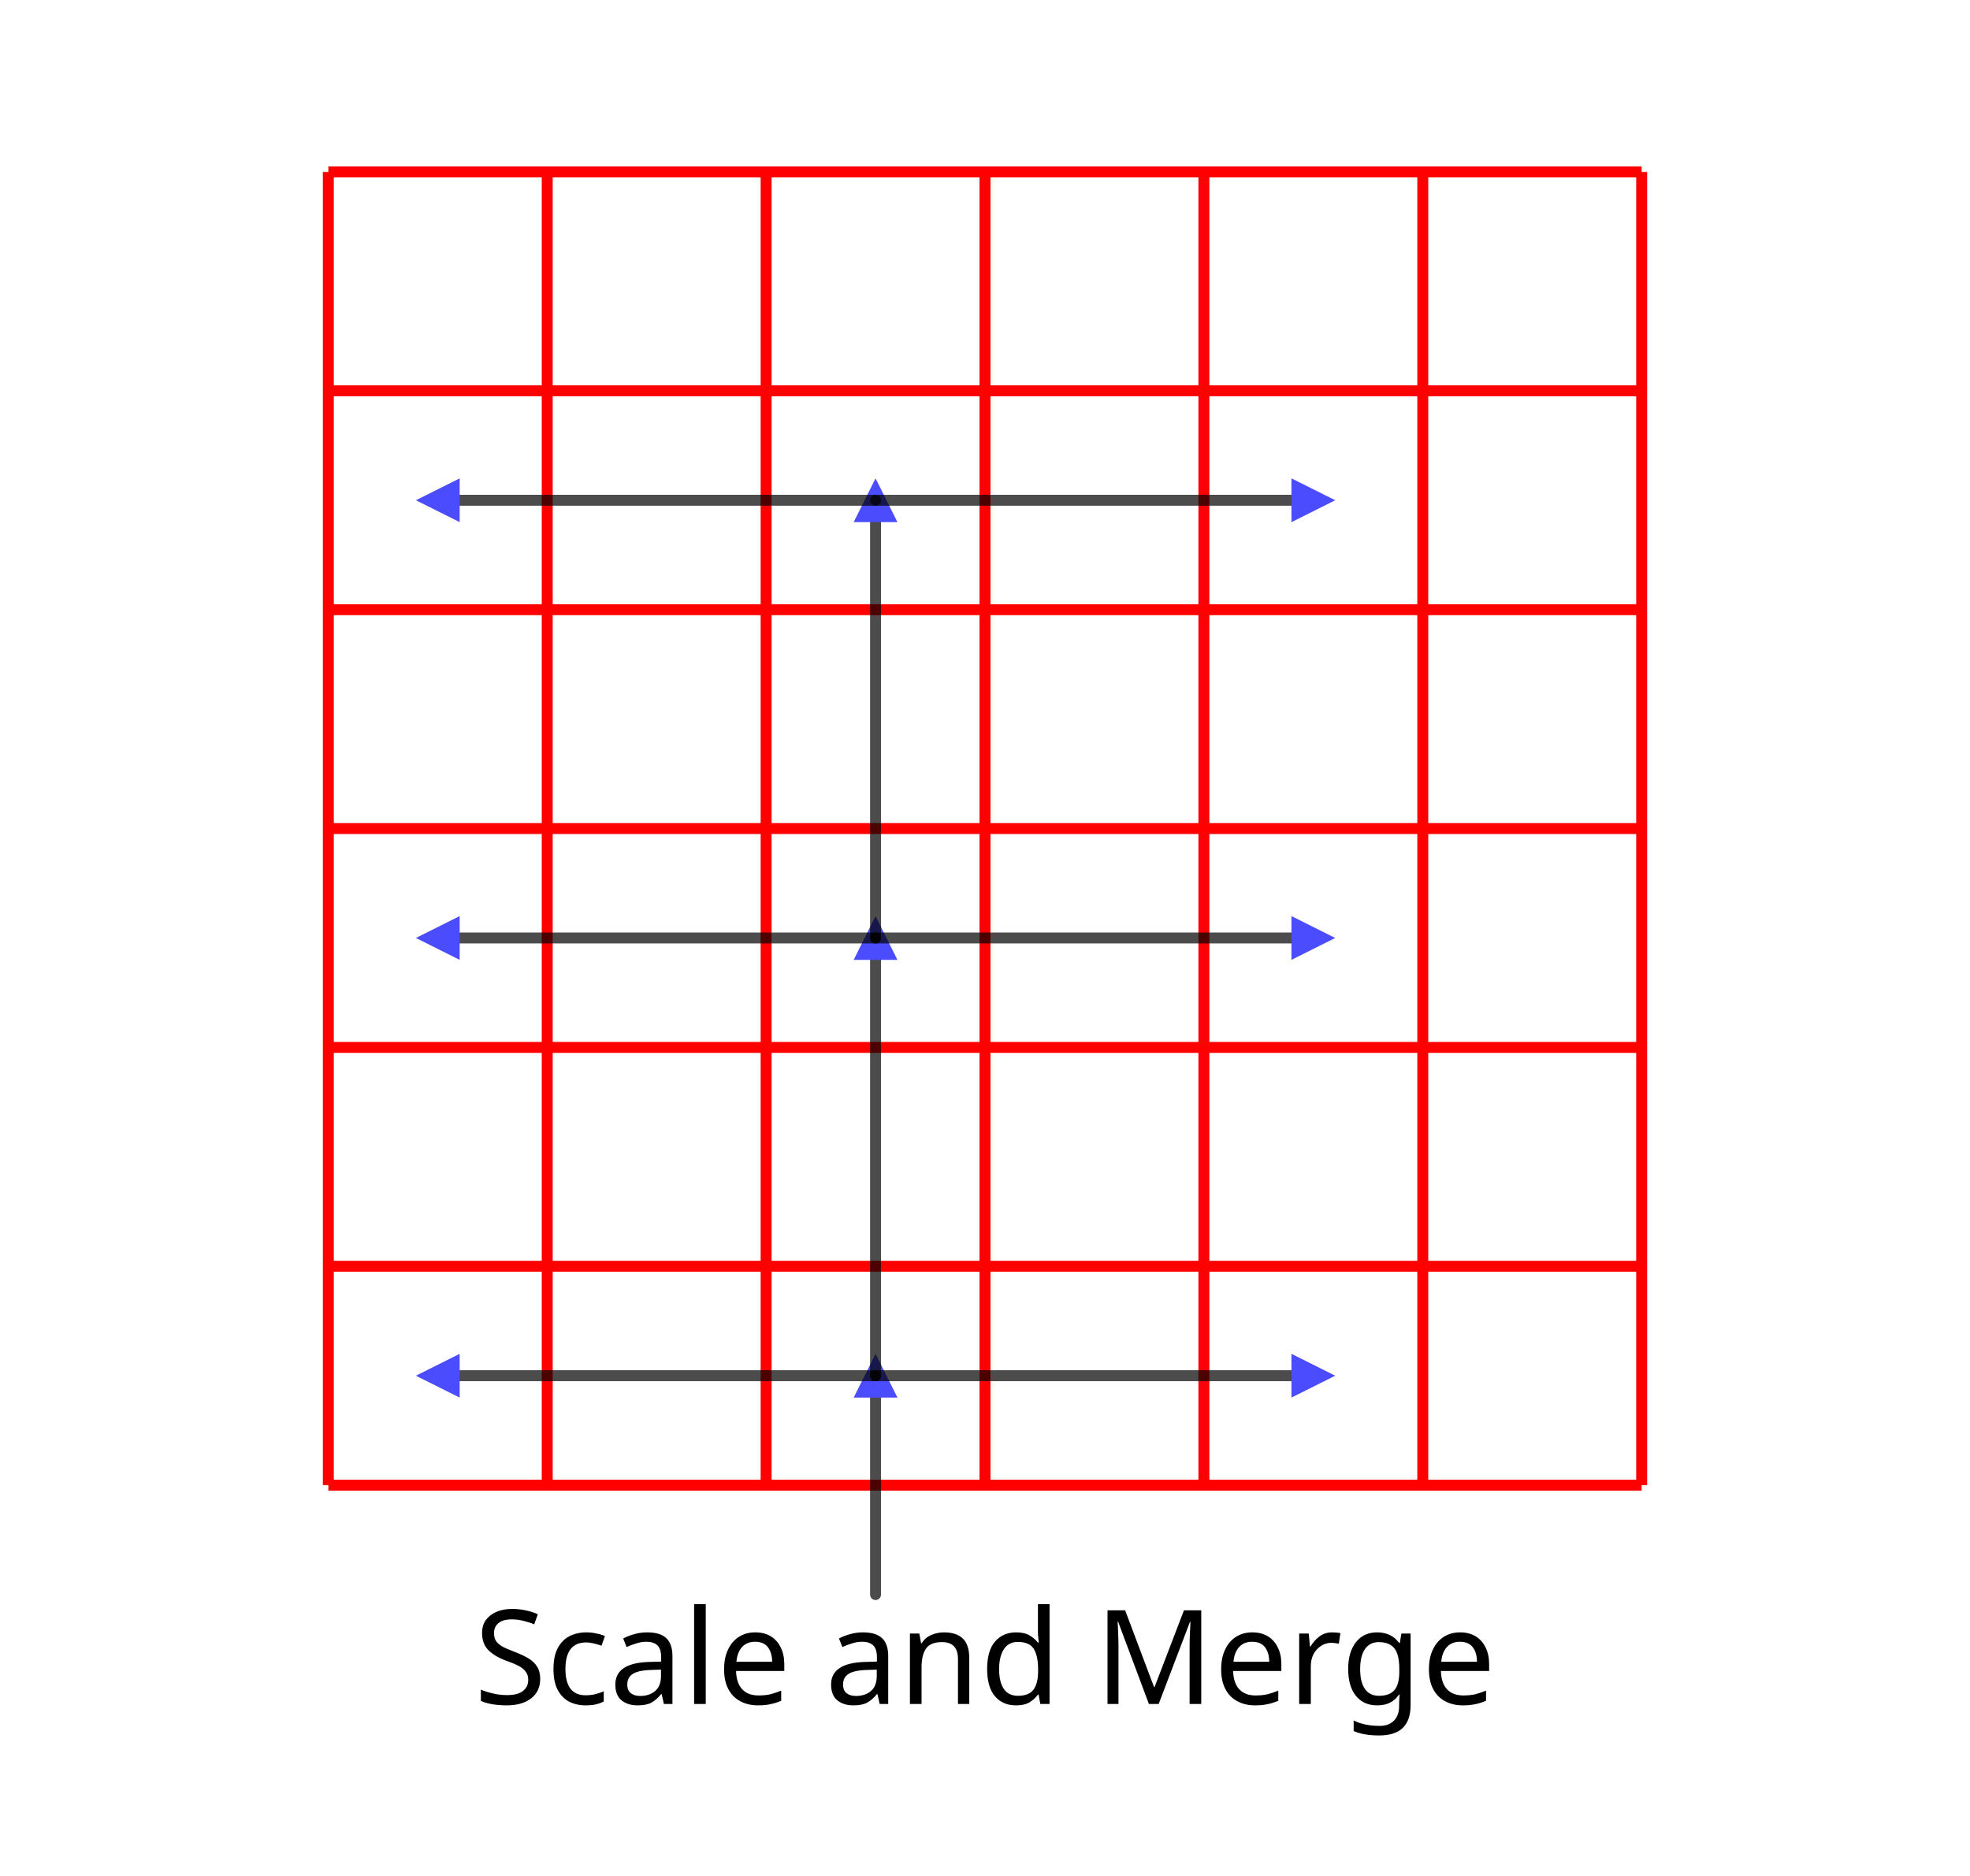
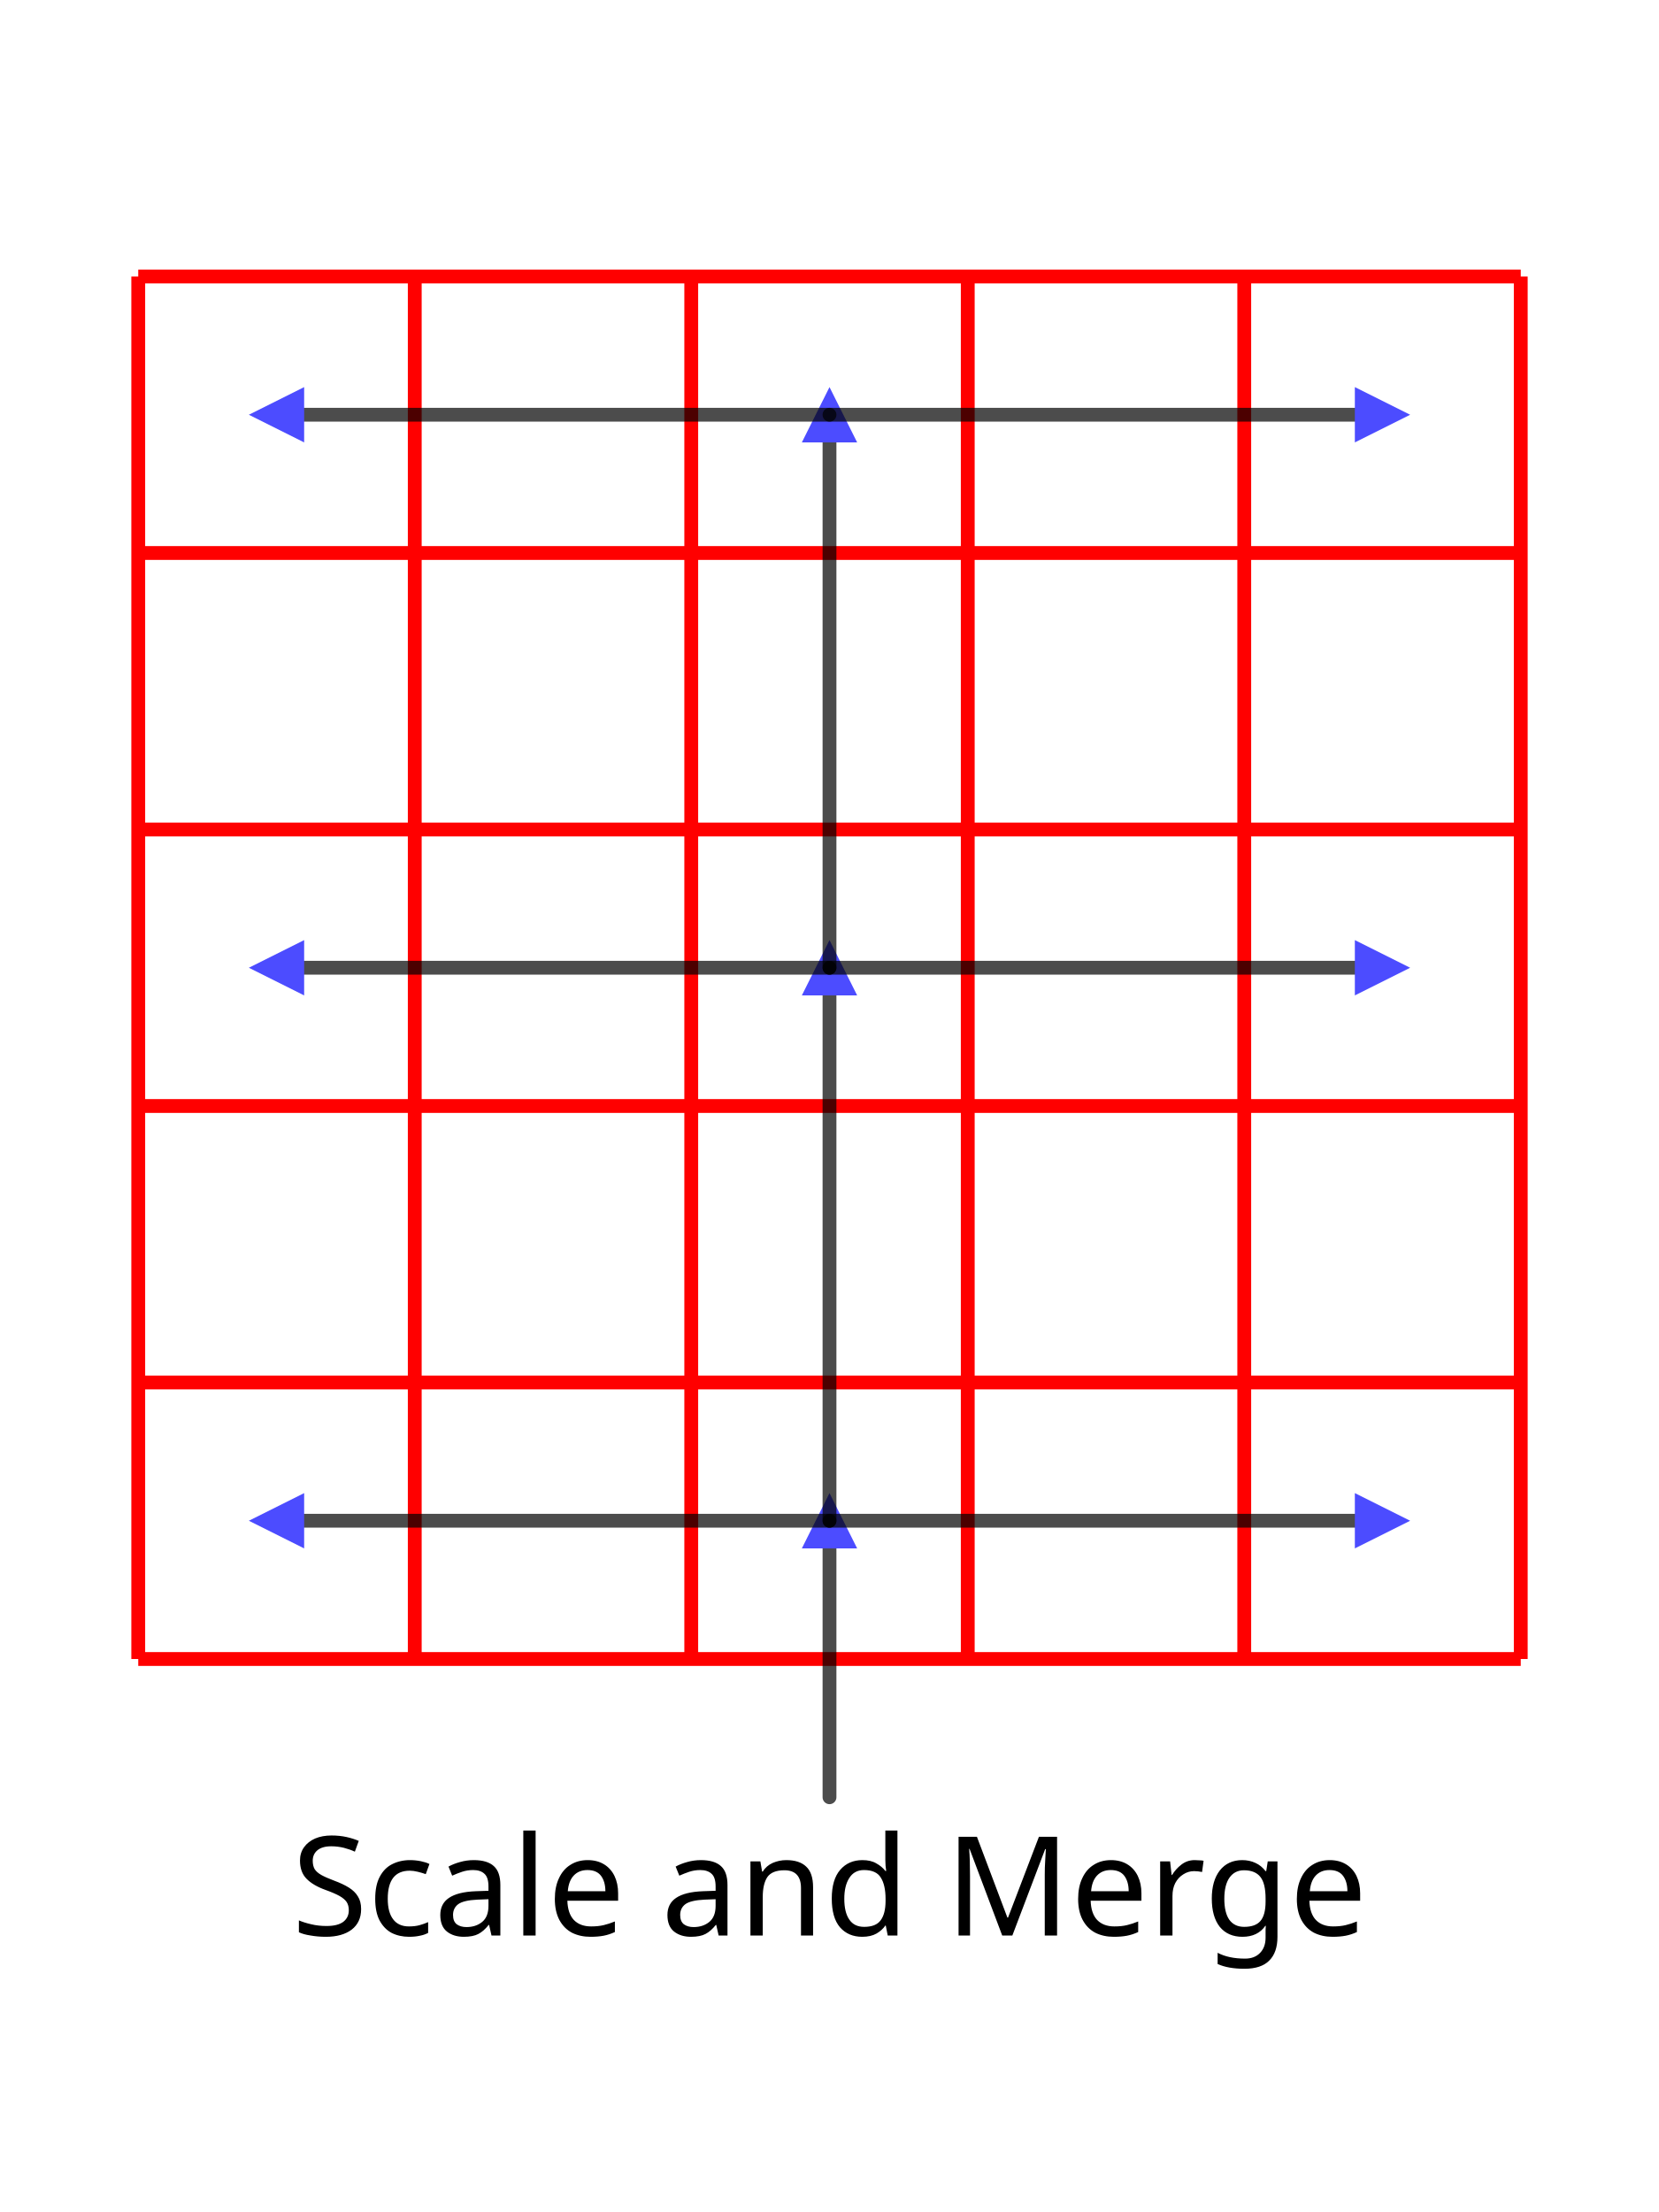
- <svg xmlns="http://www.w3.org/2000/svg" baseProfile="full" height="400" version="1.1" viewBox="-20,-100,180,80" width="420">
+ <svg xmlns="http://www.w3.org/2000/svg" baseProfile="full" height="160" version="1.1" viewBox="0,-130.0,120,160" width="120">
  <defs id="id12">
    <style type="text/css">
                text{font-family: Verdana;}
+                 svgg{background-color:grey;}
                .connection{stroke: black; stroke-linecap:round; opacity: 0.7;}
                span{text-anchor: "middle"; alignment_baseline: "middle"}
                .gridLabels{fill: grey;font-style: italic;font-weight: 900}
-                 #core_boundary{stroke:grey; stroke_width:0.5;}
+                 # core_boundary{stroke:grey; stroke_width:0.5;}
                .gridmarker{stroke:red; stroke_width:0.5;}
                </style>
    <marker id="id11" markerHeight="10" markerUnits="strokeWidth" markerWidth="8" orient="auto" refX="30" refY="30" viewBox="0 0 120 120">
      <path d="M 0 0 L 60 30 L 0 60 z" fill="blue" />
    </marker>
  </defs>
  <g id="markers" transform="scale(1,-1)">
-     <line class="gridmarker" x1="10.0" x2="10.0" y1="10.0" y2="130.0" />
-     <line class="gridmarker" x1="30.0" x2="30.0" y1="10.0" y2="130.0" />
-     <line class="gridmarker" x1="50.0" x2="50.0" y1="10.0" y2="130.0" />
-     <line class="gridmarker" x1="70.0" x2="70.0" y1="10.0" y2="130.0" />
-     <line class="gridmarker" x1="90.0" x2="90.0" y1="10.0" y2="130.0" />
-     <line class="gridmarker" x1="110.0" x2="110.0" y1="10.0" y2="130.0" />
-     <line class="gridmarker" x1="130.0" x2="130.0" y1="10.0" y2="130.0" />
-     <line class="gridmarker" x1="10.0" x2="130.0" y1="10.0" y2="10.0" />
-     <line class="gridmarker" x1="10.0" x2="130.0" y1="30.0" y2="30.0" />
-     <line class="gridmarker" x1="10.0" x2="130.0" y1="50.0" y2="50.0" />
-     <line class="gridmarker" x1="10.0" x2="130.0" y1="70.0" y2="70.0" />
-     <line class="gridmarker" x1="10.0" x2="130.0" y1="90.0" y2="90.0" />
-     <line class="gridmarker" x1="10.0" x2="130.0" y1="110.0" y2="110.0" />
-     <line class="gridmarker" x1="10.0" x2="130.0" y1="130.0" y2="130.0" />
+     <line class="gridmarker" x1="10.0" x2="10.0" y1="10.0" y2="110.0" />
+     <line class="gridmarker" x1="30.0" x2="30.0" y1="10.0" y2="110.0" />
+     <line class="gridmarker" x1="50.0" x2="50.0" y1="10.0" y2="110.0" />
+     <line class="gridmarker" x1="70.0" x2="70.0" y1="10.0" y2="110.0" />
+     <line class="gridmarker" x1="90.0" x2="90.0" y1="10.0" y2="110.0" />
+     <line class="gridmarker" x1="110.0" x2="110.0" y1="10.0" y2="110.0" />
+     <line class="gridmarker" x1="10.0" x2="110.0" y1="10.0" y2="10.0" />
+     <line class="gridmarker" x1="10.0" x2="110.0" y1="30.0" y2="30.0" />
+     <line class="gridmarker" x1="10.0" x2="110.0" y1="50.0" y2="50.0" />
+     <line class="gridmarker" x1="10.0" x2="110.0" y1="70.0" y2="70.0" />
+     <line class="gridmarker" x1="10.0" x2="110.0" y1="90.0" y2="90.0" />
+     <line class="gridmarker" x1="10.0" x2="110.0" y1="110.0" y2="110.0" />
  </g>
  <g id="main" transform="scale(1,-1)">
    <line class="connection" marker-end="url(#id11)" x1="60" x2="60" y1="0" y2="20" />
    <line class="connection" marker-end="url(#id11)" x1="60" x2="100" y1="20" y2="20" />
    <line class="connection" marker-end="url(#id11)" x1="60" x2="20" y1="20" y2="20" />
    <line class="connection" marker-end="url(#id11)" x1="60" x2="60" y1="20" y2="60" />
    <line class="connection" marker-end="url(#id11)" x1="60" x2="100" y1="60" y2="60" />
    <line class="connection" marker-end="url(#id11)" x1="60" x2="20" y1="60" y2="60" />
    <line class="connection" marker-end="url(#id11)" x1="60" x2="60" y1="60" y2="100" />
    <line class="connection" marker-end="url(#id11)" x1="60" x2="100" y1="100" y2="100" />
    <line class="connection" marker-end="url(#id11)" x1="60" x2="20" y1="100" y2="100" />
    <g id="text">
-       <text alignment-baseline="middle" class="moduleLabel" fill="black" font-size="12.0" text-anchor="middle" transform="scale(1,-1)" x="70.0" y="10.0">Scale and Merge</text>
+       <text alignment-baseline="middle" class="moduleLabel" fill="black" font-size="10.0" text-anchor="middle" transform="scale(1,-1)" x="60.0" y="10.0">Scale and Merge</text>
    </g>
  </g>
</svg>
